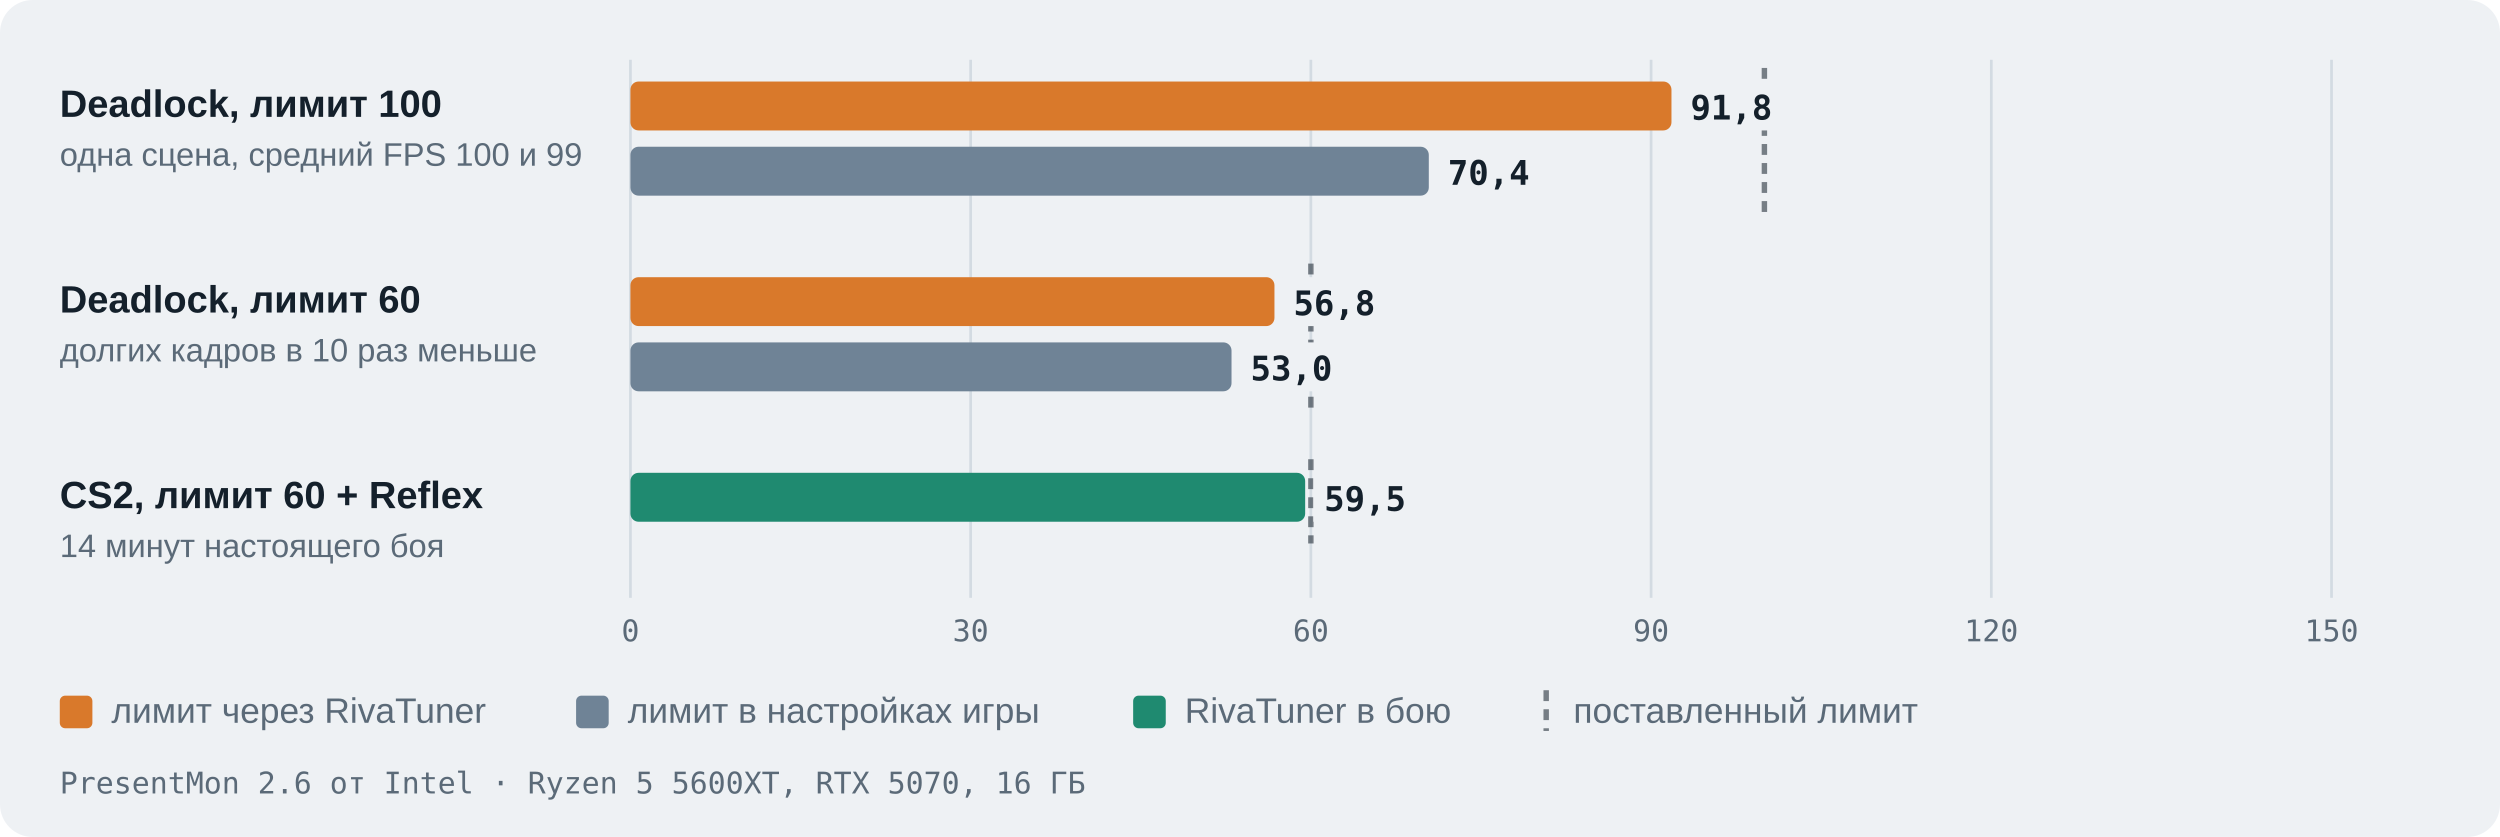
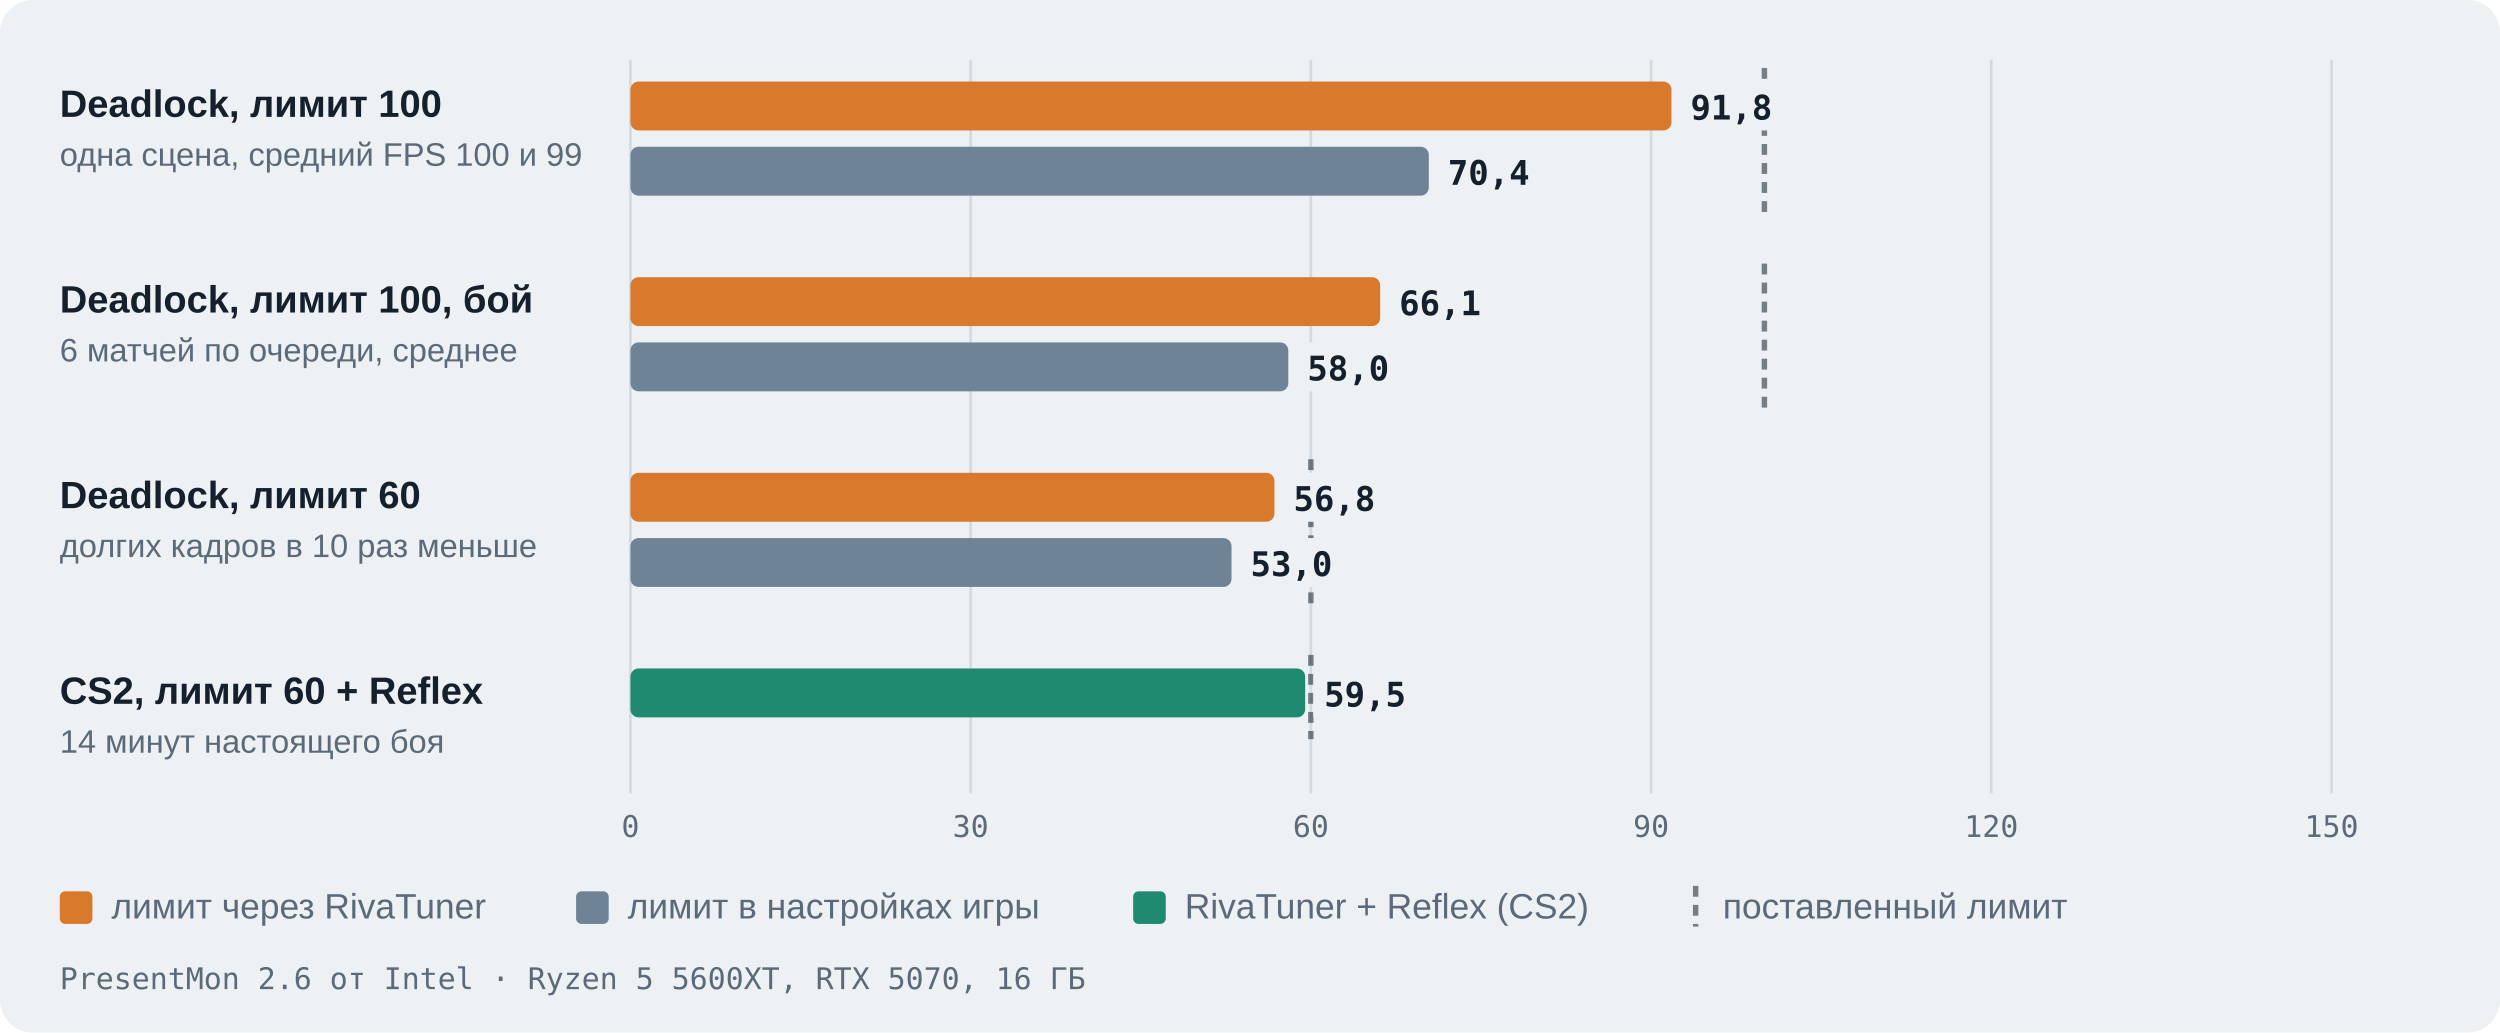
- <svg xmlns="http://www.w3.org/2000/svg" viewBox="0 0 920 308" width="920" height="308" role="img" aria-label="1% low: Deadlock лимит 100 — RivaTuner 91,8, лимит игры 70,4; лимит 60 — 56,8 и 53,0; CS2 лимит 60 — 59,5">
-   <rect width="920" height="308" rx="12" fill="#eef1f4" />
-   <line x1="232.0" y1="22" x2="232.0" y2="220" stroke="#d3dbe2" stroke-width="1" />
-   <text x="232.0" y="236.0" font-family="Consolas, 'SF Mono', Menlo, 'DejaVu Sans Mono', monospace" font-size="11" font-weight="400" fill="#5b6a78" text-anchor="middle">0</text>
-   <line x1="357.2" y1="22" x2="357.2" y2="220" stroke="#d3dbe2" stroke-width="1" />
-   <text x="357.2" y="236.0" font-family="Consolas, 'SF Mono', Menlo, 'DejaVu Sans Mono', monospace" font-size="11" font-weight="400" fill="#5b6a78" text-anchor="middle">30</text>
-   <line x1="482.4" y1="22" x2="482.4" y2="220" stroke="#d3dbe2" stroke-width="1" />
-   <text x="482.4" y="236.0" font-family="Consolas, 'SF Mono', Menlo, 'DejaVu Sans Mono', monospace" font-size="11" font-weight="400" fill="#5b6a78" text-anchor="middle">60</text>
-   <line x1="607.6" y1="22" x2="607.6" y2="220" stroke="#d3dbe2" stroke-width="1" />
-   <text x="607.6" y="236.0" font-family="Consolas, 'SF Mono', Menlo, 'DejaVu Sans Mono', monospace" font-size="11" font-weight="400" fill="#5b6a78" text-anchor="middle">90</text>
-   <line x1="732.8" y1="22" x2="732.8" y2="220" stroke="#d3dbe2" stroke-width="1" />
-   <text x="732.8" y="236.0" font-family="Consolas, 'SF Mono', Menlo, 'DejaVu Sans Mono', monospace" font-size="11" font-weight="400" fill="#5b6a78" text-anchor="middle">120</text>
-   <line x1="858.0" y1="22" x2="858.0" y2="220" stroke="#d3dbe2" stroke-width="1" />
-   <text x="858.0" y="236.0" font-family="Consolas, 'SF Mono', Menlo, 'DejaVu Sans Mono', monospace" font-size="11" font-weight="400" fill="#5b6a78" text-anchor="middle">150</text>
+ <svg xmlns="http://www.w3.org/2000/svg" viewBox="0 0 920 380" width="920" height="380" role="img" aria-label="1% low: Deadlock лимит 100 — RivaTuner 91,8, лимит игры 70,4; в бою 66,1 и 58,0; лимит 60 — 56,8 и 53,0; CS2 лимит 60 — 59,5">
+   <rect width="920" height="380" rx="12" fill="#eef1f4" />
+   <line x1="232.0" y1="22" x2="232.0" y2="292" stroke="#d3dbe2" stroke-width="1" />
+   <text x="232.0" y="308.0" font-family="Consolas, 'SF Mono', Menlo, 'DejaVu Sans Mono', monospace" font-size="11" font-weight="400" fill="#5b6a78" text-anchor="middle">0</text>
+   <line x1="357.2" y1="22" x2="357.2" y2="292" stroke="#d3dbe2" stroke-width="1" />
+   <text x="357.2" y="308.0" font-family="Consolas, 'SF Mono', Menlo, 'DejaVu Sans Mono', monospace" font-size="11" font-weight="400" fill="#5b6a78" text-anchor="middle">30</text>
+   <line x1="482.4" y1="22" x2="482.4" y2="292" stroke="#d3dbe2" stroke-width="1" />
+   <text x="482.4" y="308.0" font-family="Consolas, 'SF Mono', Menlo, 'DejaVu Sans Mono', monospace" font-size="11" font-weight="400" fill="#5b6a78" text-anchor="middle">60</text>
+   <line x1="607.6" y1="22" x2="607.6" y2="292" stroke="#d3dbe2" stroke-width="1" />
+   <text x="607.6" y="308.0" font-family="Consolas, 'SF Mono', Menlo, 'DejaVu Sans Mono', monospace" font-size="11" font-weight="400" fill="#5b6a78" text-anchor="middle">90</text>
+   <line x1="732.8" y1="22" x2="732.8" y2="292" stroke="#d3dbe2" stroke-width="1" />
+   <text x="732.8" y="308.0" font-family="Consolas, 'SF Mono', Menlo, 'DejaVu Sans Mono', monospace" font-size="11" font-weight="400" fill="#5b6a78" text-anchor="middle">120</text>
+   <line x1="858.0" y1="22" x2="858.0" y2="292" stroke="#d3dbe2" stroke-width="1" />
+   <text x="858.0" y="308.0" font-family="Consolas, 'SF Mono', Menlo, 'DejaVu Sans Mono', monospace" font-size="11" font-weight="400" fill="#5b6a78" text-anchor="middle">150</text>
  <text x="22.0" y="43.0" font-family="'Segoe UI', 'Helvetica Neue', Arial, sans-serif" font-size="14" font-weight="600" fill="#14202b" text-anchor="start">Deadlock, лимит 100</text>
  <text x="22.0" y="61.0" font-family="'Segoe UI', 'Helvetica Neue', Arial, sans-serif" font-size="12" font-weight="400" fill="#5b6a78" text-anchor="start">одна сцена, средний FPS 100 и 99</text>
  <line x1="649.3" y1="25" x2="649.3" y2="78" stroke="#14202b" stroke-opacity=".55" stroke-width="2" stroke-dasharray="4 3" />
  <rect x="232" y="30" width="383.1" height="18" rx="3" fill="#d9792b" />
  <rect x="618.1" y="30" width="40" height="18" fill="#eef1f4" />
  <text x="622.1" y="44.0" font-family="Consolas, 'SF Mono', Menlo, 'DejaVu Sans Mono', monospace" font-size="12.5" font-weight="600" fill="#14202b" text-anchor="start">91,8</text>
  <rect x="232" y="54" width="293.8" height="18" rx="3" fill="#6f8396" />
  <rect x="528.8" y="54" width="40" height="18" fill="#eef1f4" />
  <text x="532.8" y="68.0" font-family="Consolas, 'SF Mono', Menlo, 'DejaVu Sans Mono', monospace" font-size="12.5" font-weight="600" fill="#14202b" text-anchor="start">70,4</text>
-   <text x="22.0" y="115.0" font-family="'Segoe UI', 'Helvetica Neue', Arial, sans-serif" font-size="14" font-weight="600" fill="#14202b" text-anchor="start">Deadlock, лимит 60</text>
-   <text x="22.0" y="133.0" font-family="'Segoe UI', 'Helvetica Neue', Arial, sans-serif" font-size="12" font-weight="400" fill="#5b6a78" text-anchor="start">долгих кадров в 10 раз меньше</text>
-   <line x1="482.4" y1="97" x2="482.4" y2="150" stroke="#14202b" stroke-opacity=".55" stroke-width="2" stroke-dasharray="4 3" />
-   <rect x="232" y="102" width="237.0" height="18" rx="3" fill="#d9792b" />
-   <rect x="472.0" y="102" width="40" height="18" fill="#eef1f4" />
-   <text x="476.0" y="116.0" font-family="Consolas, 'SF Mono', Menlo, 'DejaVu Sans Mono', monospace" font-size="12.5" font-weight="600" fill="#14202b" text-anchor="start">56,8</text>
-   <rect x="232" y="126" width="221.2" height="18" rx="3" fill="#6f8396" />
-   <rect x="456.2" y="126" width="40" height="18" fill="#eef1f4" />
-   <text x="460.2" y="140.0" font-family="Consolas, 'SF Mono', Menlo, 'DejaVu Sans Mono', monospace" font-size="12.5" font-weight="600" fill="#14202b" text-anchor="start">53,0</text>
-   <text x="22.0" y="187.0" font-family="'Segoe UI', 'Helvetica Neue', Arial, sans-serif" font-size="14" font-weight="600" fill="#14202b" text-anchor="start">CS2, лимит 60 + Reflex</text>
-   <text x="22.0" y="205.0" font-family="'Segoe UI', 'Helvetica Neue', Arial, sans-serif" font-size="12" font-weight="400" fill="#5b6a78" text-anchor="start">14 минут настоящего боя</text>
-   <line x1="482.4" y1="169" x2="482.4" y2="200" stroke="#14202b" stroke-opacity=".55" stroke-width="2" stroke-dasharray="4 3" />
-   <rect x="232" y="174" width="248.3" height="18" rx="3" fill="#1f8a70" />
-   <rect x="483.3" y="174" width="40" height="18" fill="#eef1f4" />
-   <text x="487.3" y="188.0" font-family="Consolas, 'SF Mono', Menlo, 'DejaVu Sans Mono', monospace" font-size="12.5" font-weight="600" fill="#14202b" text-anchor="start">59,5</text>
-   <rect x="22" y="256" width="12" height="12" rx="2" fill="#d9792b" />
-   <text x="41.0" y="266.0" font-family="'Segoe UI', 'Helvetica Neue', Arial, sans-serif" font-size="13" font-weight="400" fill="#5b6a78" text-anchor="start">лимит через RivaTuner</text>
-   <rect x="212" y="256" width="12" height="12" rx="2" fill="#6f8396" />
-   <text x="231.0" y="266.0" font-family="'Segoe UI', 'Helvetica Neue', Arial, sans-serif" font-size="13" font-weight="400" fill="#5b6a78" text-anchor="start">лимит в настройках игры</text>
-   <rect x="417" y="256" width="12" height="12" rx="2" fill="#1f8a70" />
-   <text x="436.0" y="266.0" font-family="'Segoe UI', 'Helvetica Neue', Arial, sans-serif" font-size="13" font-weight="400" fill="#5b6a78" text-anchor="start">RivaTuner в бою</text>
-   <line x1="569" y1="254" x2="569" y2="269" stroke="#14202b" stroke-opacity=".55" stroke-width="2" stroke-dasharray="4 3" />
-   <text x="579.0" y="266.0" font-family="'Segoe UI', 'Helvetica Neue', Arial, sans-serif" font-size="13" font-weight="400" fill="#5b6a78" text-anchor="start">поставленный лимит</text>
-   <text x="22.0" y="292.0" font-family="Consolas, 'SF Mono', Menlo, 'DejaVu Sans Mono', monospace" font-size="11" font-weight="400" fill="#5b6a78" text-anchor="start">PresentMon 2.6 от Intel · Ryzen 5 5600XT, RTX 5070, 16 ГБ</text>
+   <text x="22.0" y="115.0" font-family="'Segoe UI', 'Helvetica Neue', Arial, sans-serif" font-size="14" font-weight="600" fill="#14202b" text-anchor="start">Deadlock, лимит 100, бой</text>
+   <text x="22.0" y="133.0" font-family="'Segoe UI', 'Helvetica Neue', Arial, sans-serif" font-size="12" font-weight="400" fill="#5b6a78" text-anchor="start">6 матчей по очереди, среднее</text>
+   <line x1="649.3" y1="97" x2="649.3" y2="150" stroke="#14202b" stroke-opacity=".55" stroke-width="2" stroke-dasharray="4 3" />
+   <rect x="232" y="102" width="275.9" height="18" rx="3" fill="#d9792b" />
+   <rect x="510.9" y="102" width="40" height="18" fill="#eef1f4" />
+   <text x="514.9" y="116.0" font-family="Consolas, 'SF Mono', Menlo, 'DejaVu Sans Mono', monospace" font-size="12.5" font-weight="600" fill="#14202b" text-anchor="start">66,1</text>
+   <rect x="232" y="126" width="242.1" height="18" rx="3" fill="#6f8396" />
+   <rect x="477.1" y="126" width="40" height="18" fill="#eef1f4" />
+   <text x="481.1" y="140.0" font-family="Consolas, 'SF Mono', Menlo, 'DejaVu Sans Mono', monospace" font-size="12.5" font-weight="600" fill="#14202b" text-anchor="start">58,0</text>
+   <text x="22.0" y="187.0" font-family="'Segoe UI', 'Helvetica Neue', Arial, sans-serif" font-size="14" font-weight="600" fill="#14202b" text-anchor="start">Deadlock, лимит 60</text>
+   <text x="22.0" y="205.0" font-family="'Segoe UI', 'Helvetica Neue', Arial, sans-serif" font-size="12" font-weight="400" fill="#5b6a78" text-anchor="start">долгих кадров в 10 раз меньше</text>
+   <line x1="482.4" y1="169" x2="482.4" y2="222" stroke="#14202b" stroke-opacity=".55" stroke-width="2" stroke-dasharray="4 3" />
+   <rect x="232" y="174" width="237.0" height="18" rx="3" fill="#d9792b" />
+   <rect x="472.0" y="174" width="40" height="18" fill="#eef1f4" />
+   <text x="476.0" y="188.0" font-family="Consolas, 'SF Mono', Menlo, 'DejaVu Sans Mono', monospace" font-size="12.5" font-weight="600" fill="#14202b" text-anchor="start">56,8</text>
+   <rect x="232" y="198" width="221.2" height="18" rx="3" fill="#6f8396" />
+   <rect x="456.2" y="198" width="40" height="18" fill="#eef1f4" />
+   <text x="460.2" y="212.0" font-family="Consolas, 'SF Mono', Menlo, 'DejaVu Sans Mono', monospace" font-size="12.5" font-weight="600" fill="#14202b" text-anchor="start">53,0</text>
+   <text x="22.0" y="259.0" font-family="'Segoe UI', 'Helvetica Neue', Arial, sans-serif" font-size="14" font-weight="600" fill="#14202b" text-anchor="start">CS2, лимит 60 + Reflex</text>
+   <text x="22.0" y="277.0" font-family="'Segoe UI', 'Helvetica Neue', Arial, sans-serif" font-size="12" font-weight="400" fill="#5b6a78" text-anchor="start">14 минут настоящего боя</text>
+   <line x1="482.4" y1="241" x2="482.4" y2="272" stroke="#14202b" stroke-opacity=".55" stroke-width="2" stroke-dasharray="4 3" />
+   <rect x="232" y="246" width="248.3" height="18" rx="3" fill="#1f8a70" />
+   <rect x="483.3" y="246" width="40" height="18" fill="#eef1f4" />
+   <text x="487.3" y="260.0" font-family="Consolas, 'SF Mono', Menlo, 'DejaVu Sans Mono', monospace" font-size="12.5" font-weight="600" fill="#14202b" text-anchor="start">59,5</text>
+   <rect x="22" y="328" width="12" height="12" rx="2" fill="#d9792b" />
+   <text x="41.0" y="338.0" font-family="'Segoe UI', 'Helvetica Neue', Arial, sans-serif" font-size="13" font-weight="400" fill="#5b6a78" text-anchor="start">лимит через RivaTuner</text>
+   <rect x="212" y="328" width="12" height="12" rx="2" fill="#6f8396" />
+   <text x="231.0" y="338.0" font-family="'Segoe UI', 'Helvetica Neue', Arial, sans-serif" font-size="13" font-weight="400" fill="#5b6a78" text-anchor="start">лимит в настройках игры</text>
+   <rect x="417" y="328" width="12" height="12" rx="2" fill="#1f8a70" />
+   <text x="436.0" y="338.0" font-family="'Segoe UI', 'Helvetica Neue', Arial, sans-serif" font-size="13" font-weight="400" fill="#5b6a78" text-anchor="start">RivaTuner + Reflex (CS2)</text>
+   <line x1="624" y1="326" x2="624" y2="341" stroke="#14202b" stroke-opacity=".55" stroke-width="2" stroke-dasharray="4 3" />
+   <text x="634.0" y="338.0" font-family="'Segoe UI', 'Helvetica Neue', Arial, sans-serif" font-size="13" font-weight="400" fill="#5b6a78" text-anchor="start">поставленный лимит</text>
+   <text x="22.0" y="364.0" font-family="Consolas, 'SF Mono', Menlo, 'DejaVu Sans Mono', monospace" font-size="11" font-weight="400" fill="#5b6a78" text-anchor="start">PresentMon 2.6 от Intel · Ryzen 5 5600XT, RTX 5070, 16 ГБ</text>
</svg>
